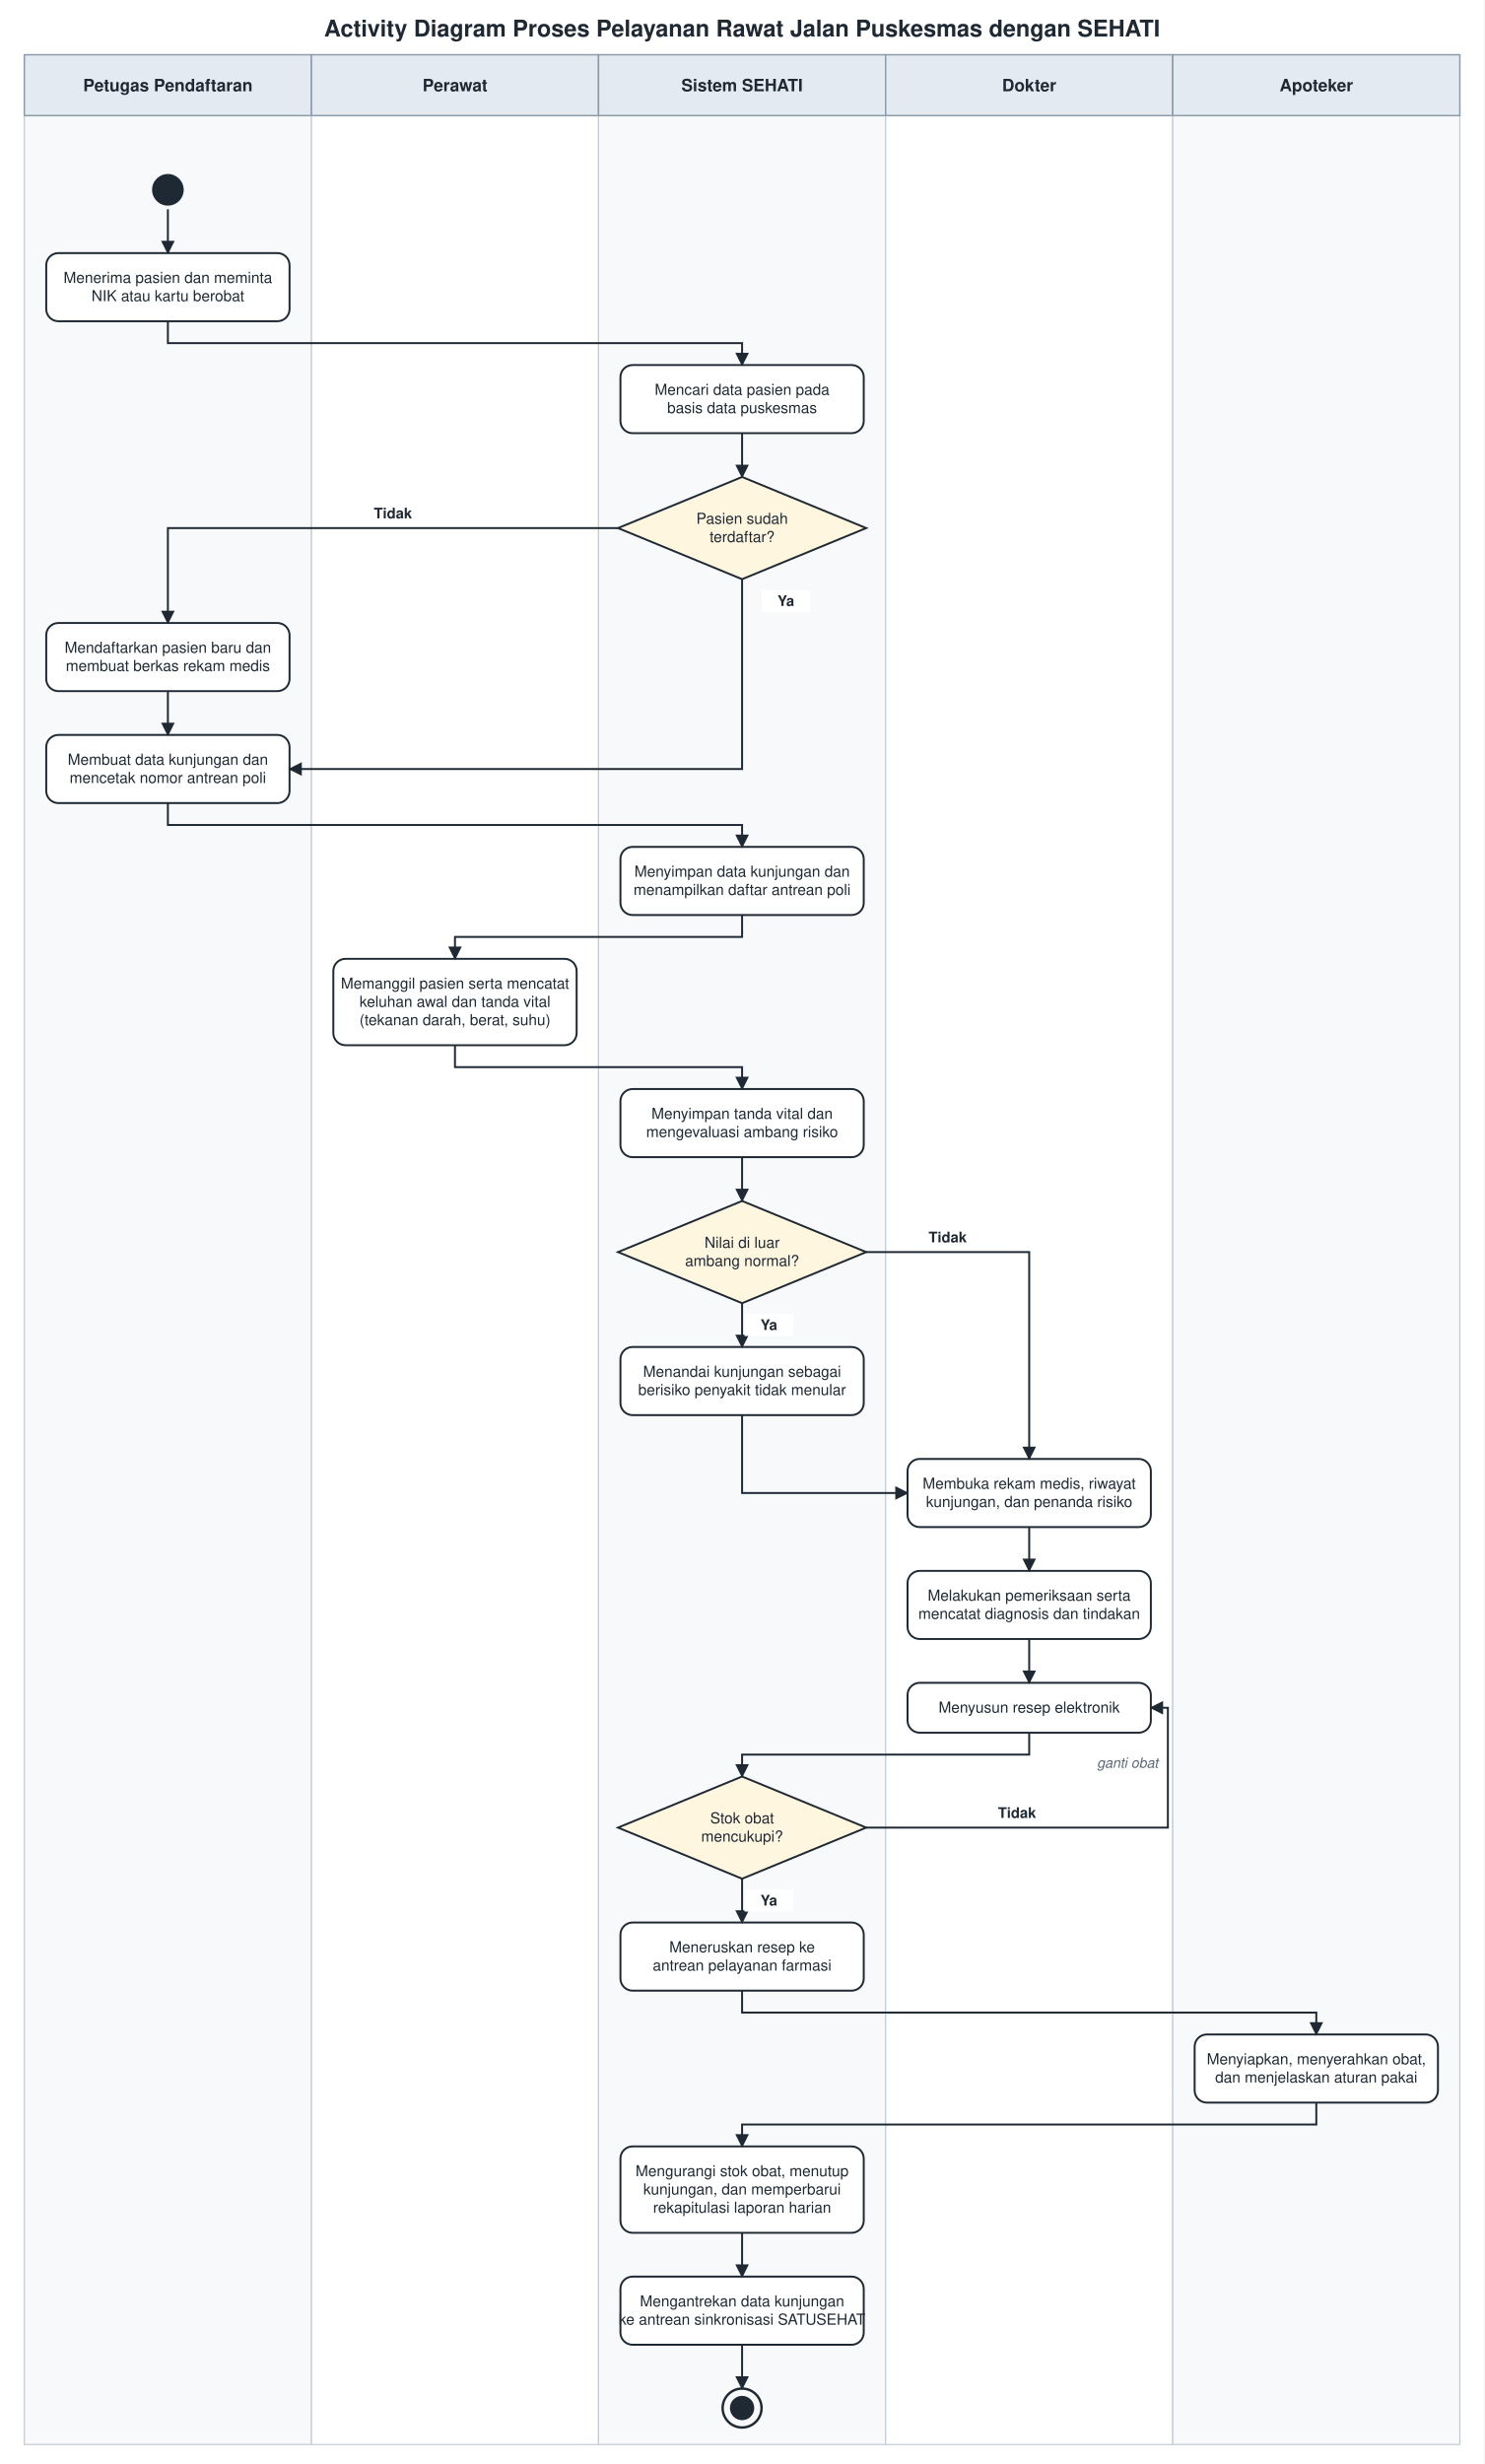
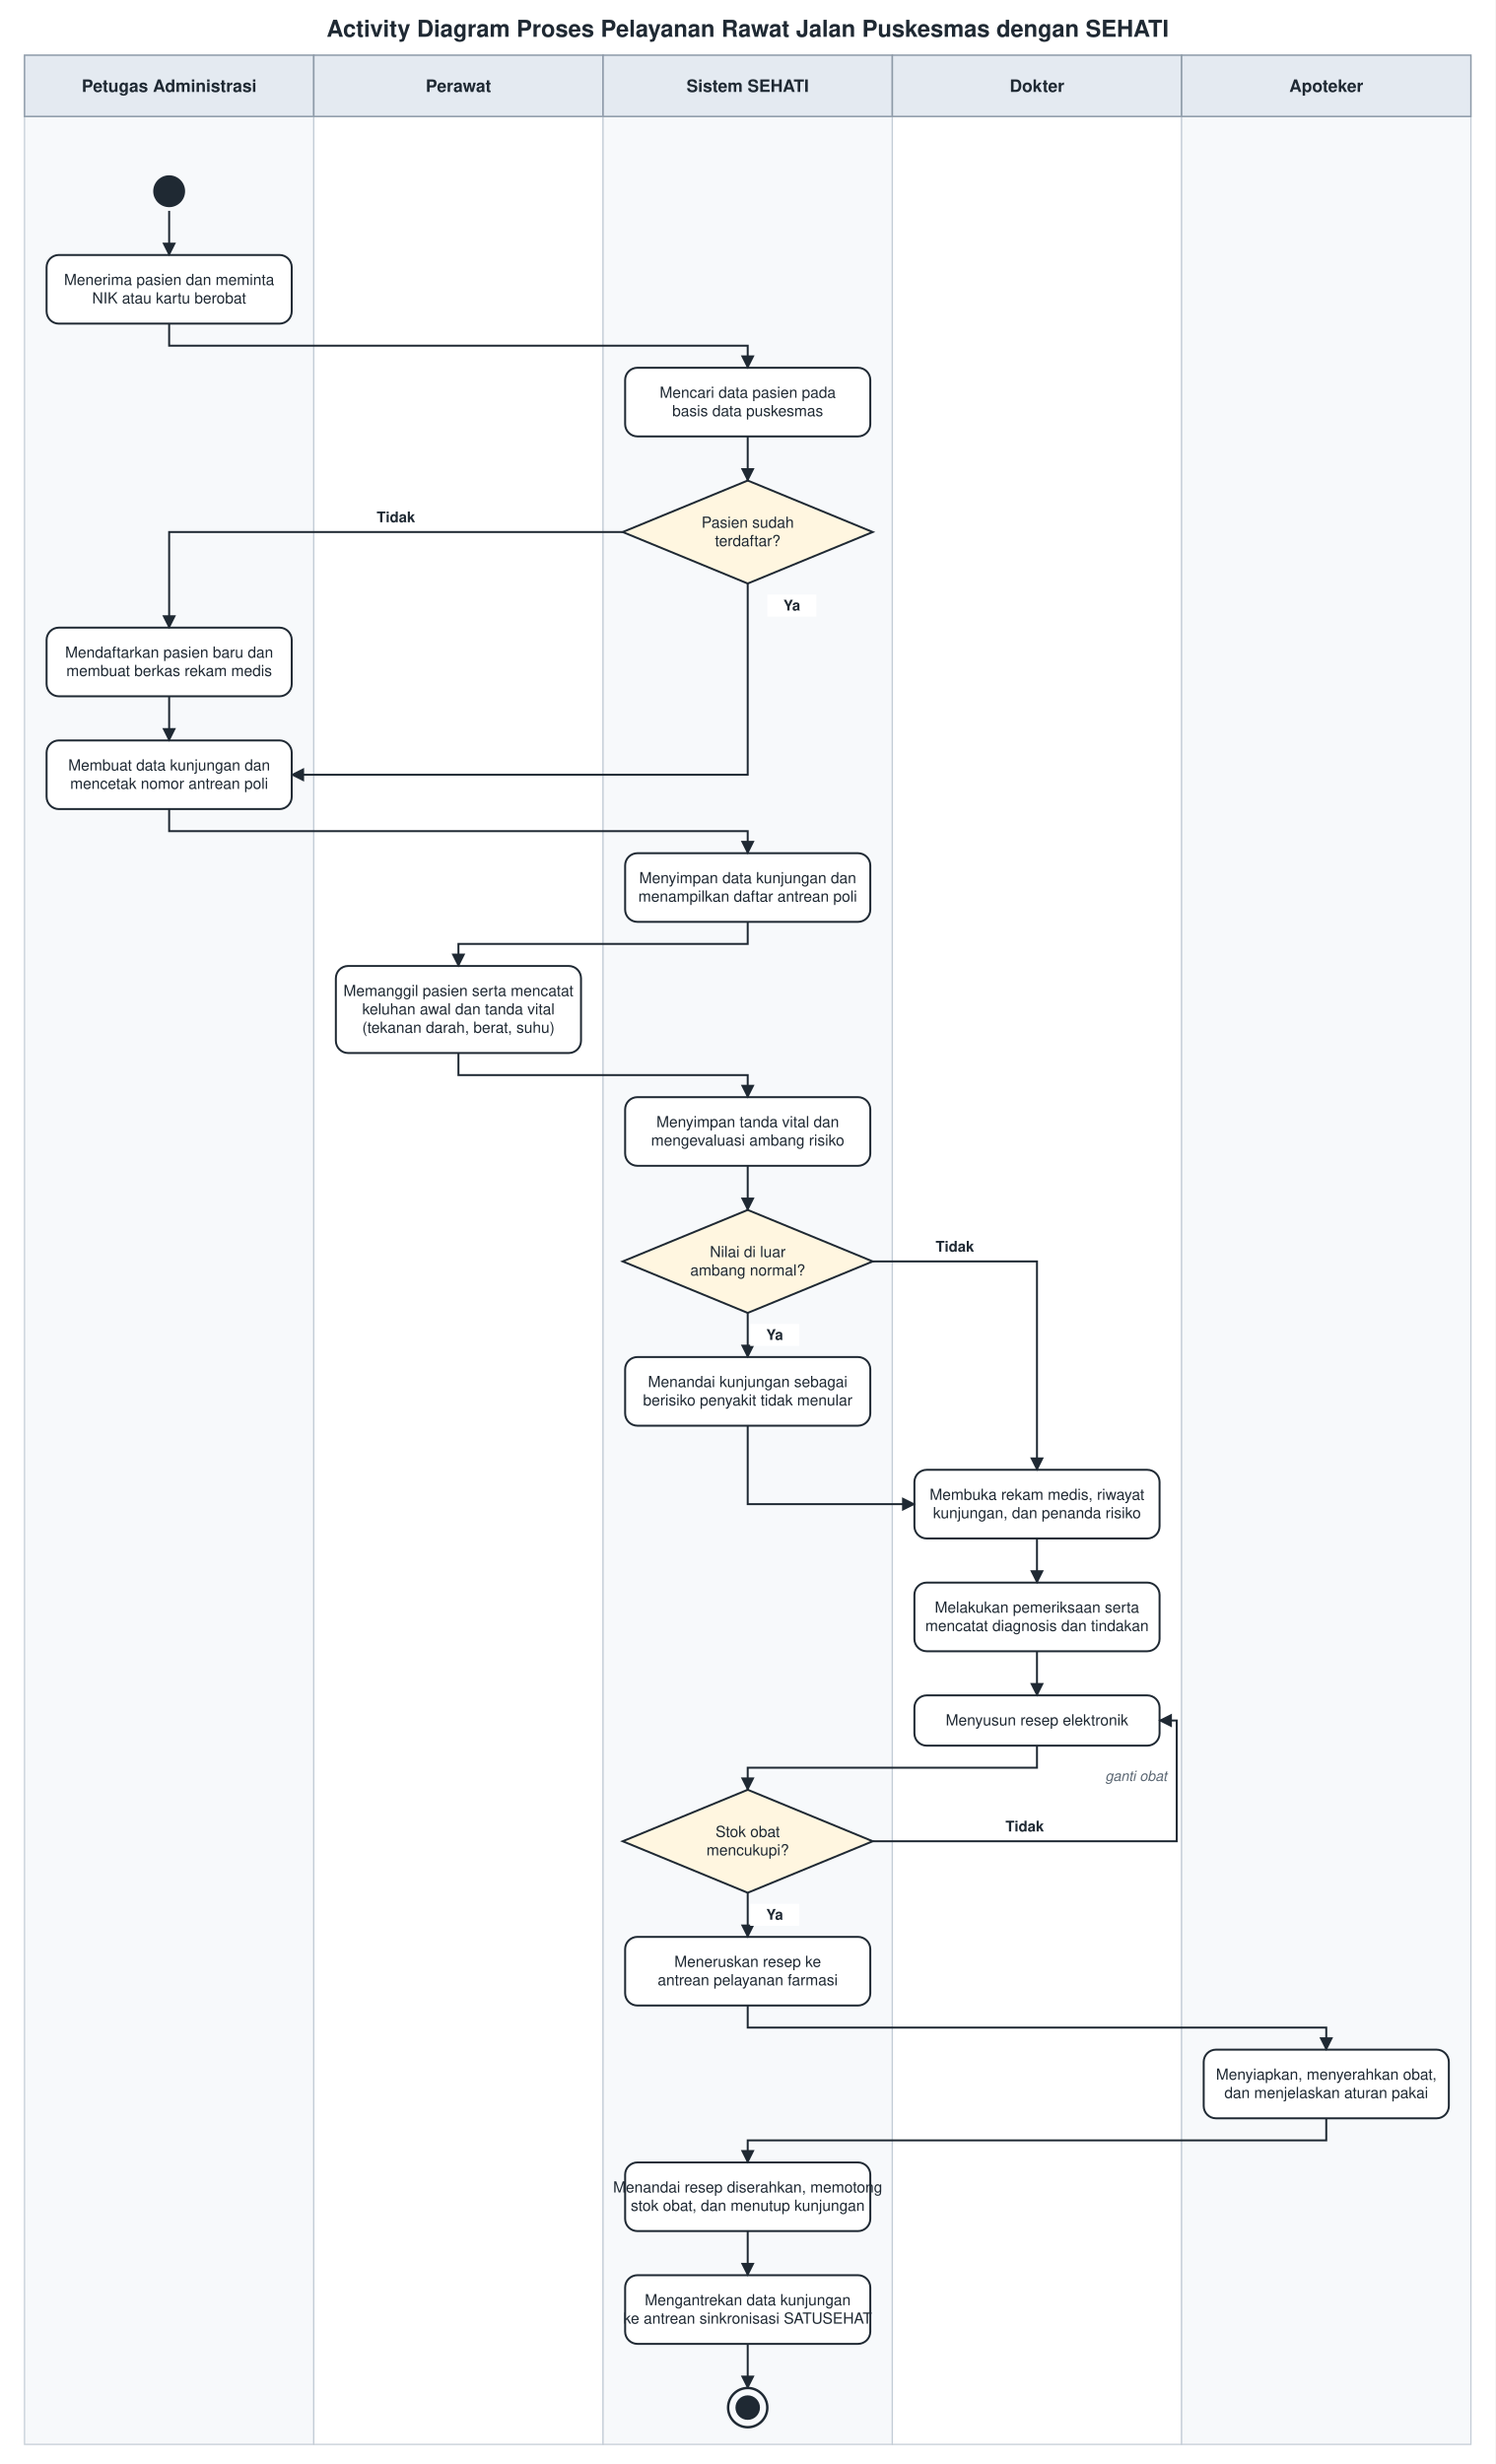
- <svg xmlns="http://www.w3.org/2000/svg" viewBox="0 0 1220 2025" width="1220" height="2025" font-family="Segoe UI, Helvetica, Arial, sans-serif">
+ <svg xmlns="http://www.w3.org/2000/svg" viewBox="0 0 1220 2010" width="1220" height="2010" font-family="Segoe UI, Helvetica, Arial, sans-serif">
  <defs>
    <marker id="ar" viewBox="0 0 10 10" refX="9" refY="5" markerWidth="7" markerHeight="7" orient="auto-start-reverse">
      <path d="M0,0 L10,5 L0,10 z" fill="#1f2933" />
    </marker>
  </defs>
-   <rect x="0" y="0" width="1220" height="2025" fill="#ffffff" />
+   <rect x="0" y="0" width="1220" height="2010" fill="#ffffff" />
  <text x="610.0" y="30" text-anchor="middle" font-size="19" font-weight="700" fill="#1f2933">Activity Diagram Proses Pelayanan Rawat Jalan Puskesmas dengan SEHATI</text>
-   <rect x="20" y="95" width="236" height="1914" fill="#f7f9fb" stroke="#c3ccd6" stroke-width="1" />
+   <rect x="20" y="95" width="236" height="1899" fill="#f7f9fb" stroke="#c3ccd6" stroke-width="1" />
  <rect x="20" y="45" width="236" height="50" fill="#e4eaf1" stroke="#8d9aa8" stroke-width="1.2" />
-   <text x="138.0" y="75" text-anchor="middle" font-size="14" font-weight="700" fill="#1f2933">Petugas Pendaftaran</text>
-   <rect x="256" y="95" width="236" height="1914" fill="#ffffff" stroke="#c3ccd6" stroke-width="1" />
+   <text x="138.0" y="75" text-anchor="middle" font-size="14" font-weight="700" fill="#1f2933">Petugas Administrasi</text>
+   <rect x="256" y="95" width="236" height="1899" fill="#ffffff" stroke="#c3ccd6" stroke-width="1" />
  <rect x="256" y="45" width="236" height="50" fill="#e4eaf1" stroke="#8d9aa8" stroke-width="1.2" />
  <text x="374.0" y="75" text-anchor="middle" font-size="14" font-weight="700" fill="#1f2933">Perawat</text>
-   <rect x="492" y="95" width="236" height="1914" fill="#f7f9fb" stroke="#c3ccd6" stroke-width="1" />
+   <rect x="492" y="95" width="236" height="1899" fill="#f7f9fb" stroke="#c3ccd6" stroke-width="1" />
  <rect x="492" y="45" width="236" height="50" fill="#e4eaf1" stroke="#8d9aa8" stroke-width="1.2" />
  <text x="610.0" y="75" text-anchor="middle" font-size="14" font-weight="700" fill="#1f2933">Sistem SEHATI</text>
-   <rect x="728" y="95" width="236" height="1914" fill="#ffffff" stroke="#c3ccd6" stroke-width="1" />
+   <rect x="728" y="95" width="236" height="1899" fill="#ffffff" stroke="#c3ccd6" stroke-width="1" />
  <rect x="728" y="45" width="236" height="50" fill="#e4eaf1" stroke="#8d9aa8" stroke-width="1.2" />
  <text x="846.0" y="75" text-anchor="middle" font-size="14" font-weight="700" fill="#1f2933">Dokter</text>
-   <rect x="964" y="95" width="236" height="1914" fill="#f7f9fb" stroke="#c3ccd6" stroke-width="1" />
+   <rect x="964" y="95" width="236" height="1899" fill="#f7f9fb" stroke="#c3ccd6" stroke-width="1" />
  <rect x="964" y="45" width="236" height="50" fill="#e4eaf1" stroke="#8d9aa8" stroke-width="1.2" />
  <text x="1082.0" y="75" text-anchor="middle" font-size="14" font-weight="700" fill="#1f2933">Apoteker</text>
  <circle cx="138.0" cy="156" r="13" fill="#1f2933" />
  <rect x="38.0" y="208" width="200" height="56" rx="10" ry="10" fill="#ffffff" stroke="#1f2933" stroke-width="1.6" />
  <text x="138.0" y="232.5" text-anchor="middle" font-size="12.5" fill="#1f2933">Menerima pasien dan meminta</text>
  <text x="138.0" y="247.5" text-anchor="middle" font-size="12.5" fill="#1f2933">NIK atau kartu berobat</text>
  <rect x="510.0" y="300" width="200" height="56" rx="10" ry="10" fill="#ffffff" stroke="#1f2933" stroke-width="1.6" />
  <text x="610.0" y="324.5" text-anchor="middle" font-size="12.5" fill="#1f2933">Mencari data pasien pada</text>
  <text x="610.0" y="339.5" text-anchor="middle" font-size="12.5" fill="#1f2933">basis data puskesmas</text>
  <polygon points="610.0,392 712.0,434 610.0,476 508.0,434" fill="#fff6e0" stroke="#1f2933" stroke-width="1.6" />
  <text x="610.0" y="430.5" text-anchor="middle" font-size="12.5" fill="#1f2933">Pasien sudah</text>
  <text x="610.0" y="445.5" text-anchor="middle" font-size="12.5" fill="#1f2933">terdaftar?</text>
  <rect x="38.0" y="512" width="200" height="56" rx="10" ry="10" fill="#ffffff" stroke="#1f2933" stroke-width="1.6" />
  <text x="138.0" y="536.5" text-anchor="middle" font-size="12.5" fill="#1f2933">Mendaftarkan pasien baru dan</text>
  <text x="138.0" y="551.5" text-anchor="middle" font-size="12.5" fill="#1f2933">membuat berkas rekam medis</text>
  <rect x="38.0" y="604" width="200" height="56" rx="10" ry="10" fill="#ffffff" stroke="#1f2933" stroke-width="1.6" />
  <text x="138.0" y="628.5" text-anchor="middle" font-size="12.5" fill="#1f2933">Membuat data kunjungan dan</text>
  <text x="138.0" y="643.5" text-anchor="middle" font-size="12.5" fill="#1f2933">mencetak nomor antrean poli</text>
  <rect x="510.0" y="696" width="200" height="56" rx="10" ry="10" fill="#ffffff" stroke="#1f2933" stroke-width="1.6" />
  <text x="610.0" y="720.5" text-anchor="middle" font-size="12.5" fill="#1f2933">Menyimpan data kunjungan dan</text>
  <text x="610.0" y="735.5" text-anchor="middle" font-size="12.5" fill="#1f2933">menampilkan daftar antrean poli</text>
  <rect x="274.0" y="788" width="200" height="71" rx="10" ry="10" fill="#ffffff" stroke="#1f2933" stroke-width="1.6" />
  <text x="374.0" y="812.5" text-anchor="middle" font-size="12.5" fill="#1f2933">Memanggil pasien serta mencatat</text>
  <text x="374.0" y="827.5" text-anchor="middle" font-size="12.5" fill="#1f2933">keluhan awal dan tanda vital</text>
  <text x="374.0" y="842.5" text-anchor="middle" font-size="12.5" fill="#1f2933">(tekanan darah, berat, suhu)</text>
  <rect x="510.0" y="895" width="200" height="56" rx="10" ry="10" fill="#ffffff" stroke="#1f2933" stroke-width="1.6" />
  <text x="610.0" y="919.5" text-anchor="middle" font-size="12.5" fill="#1f2933">Menyimpan tanda vital dan</text>
  <text x="610.0" y="934.5" text-anchor="middle" font-size="12.5" fill="#1f2933">mengevaluasi ambang risiko</text>
  <polygon points="610.0,987 712.0,1029 610.0,1071 508.0,1029" fill="#fff6e0" stroke="#1f2933" stroke-width="1.6" />
  <text x="610.0" y="1025.5" text-anchor="middle" font-size="12.5" fill="#1f2933">Nilai di luar</text>
  <text x="610.0" y="1040.5" text-anchor="middle" font-size="12.5" fill="#1f2933">ambang normal?</text>
  <rect x="510.0" y="1107" width="200" height="56" rx="10" ry="10" fill="#ffffff" stroke="#1f2933" stroke-width="1.6" />
  <text x="610.0" y="1131.5" text-anchor="middle" font-size="12.5" fill="#1f2933">Menandai kunjungan sebagai</text>
  <text x="610.0" y="1146.5" text-anchor="middle" font-size="12.5" fill="#1f2933">berisiko penyakit tidak menular</text>
  <rect x="746.0" y="1199" width="200" height="56" rx="10" ry="10" fill="#ffffff" stroke="#1f2933" stroke-width="1.6" />
  <text x="846.0" y="1223.5" text-anchor="middle" font-size="12.5" fill="#1f2933">Membuka rekam medis, riwayat</text>
  <text x="846.0" y="1238.5" text-anchor="middle" font-size="12.5" fill="#1f2933">kunjungan, dan penanda risiko</text>
  <rect x="746.0" y="1291" width="200" height="56" rx="10" ry="10" fill="#ffffff" stroke="#1f2933" stroke-width="1.6" />
  <text x="846.0" y="1315.5" text-anchor="middle" font-size="12.5" fill="#1f2933">Melakukan pemeriksaan serta</text>
  <text x="846.0" y="1330.5" text-anchor="middle" font-size="12.5" fill="#1f2933">mencatat diagnosis dan tindakan</text>
  <rect x="746.0" y="1383" width="200" height="41" rx="10" ry="10" fill="#ffffff" stroke="#1f2933" stroke-width="1.6" />
  <text x="846.0" y="1407.5" text-anchor="middle" font-size="12.5" fill="#1f2933">Menyusun resep elektronik</text>
  <polygon points="610.0,1460 712.0,1502 610.0,1544 508.0,1502" fill="#fff6e0" stroke="#1f2933" stroke-width="1.6" />
  <text x="610.0" y="1498.5" text-anchor="middle" font-size="12.5" fill="#1f2933">Stok obat</text>
  <text x="610.0" y="1513.5" text-anchor="middle" font-size="12.5" fill="#1f2933">mencukupi?</text>
  <rect x="510.0" y="1580" width="200" height="56" rx="10" ry="10" fill="#ffffff" stroke="#1f2933" stroke-width="1.6" />
  <text x="610.0" y="1604.5" text-anchor="middle" font-size="12.5" fill="#1f2933">Meneruskan resep ke</text>
  <text x="610.0" y="1619.5" text-anchor="middle" font-size="12.5" fill="#1f2933">antrean pelayanan farmasi</text>
  <rect x="982.0" y="1672" width="200" height="56" rx="10" ry="10" fill="#ffffff" stroke="#1f2933" stroke-width="1.6" />
  <text x="1082.0" y="1696.5" text-anchor="middle" font-size="12.5" fill="#1f2933">Menyiapkan, menyerahkan obat,</text>
  <text x="1082.0" y="1711.5" text-anchor="middle" font-size="12.5" fill="#1f2933">dan menjelaskan aturan pakai</text>
-   <rect x="510.0" y="1764" width="200" height="71" rx="10" ry="10" fill="#ffffff" stroke="#1f2933" stroke-width="1.6" />
-   <text x="610.0" y="1788.5" text-anchor="middle" font-size="12.5" fill="#1f2933">Mengurangi stok obat, menutup</text>
-   <text x="610.0" y="1803.5" text-anchor="middle" font-size="12.5" fill="#1f2933">kunjungan, dan memperbarui</text>
-   <text x="610.0" y="1818.5" text-anchor="middle" font-size="12.5" fill="#1f2933">rekapitulasi laporan harian</text>
-   <rect x="510.0" y="1871" width="200" height="56" rx="10" ry="10" fill="#ffffff" stroke="#1f2933" stroke-width="1.6" />
-   <text x="610.0" y="1895.5" text-anchor="middle" font-size="12.5" fill="#1f2933">Mengantrekan data kunjungan</text>
-   <text x="610.0" y="1910.5" text-anchor="middle" font-size="12.5" fill="#1f2933">ke antrean sinkronisasi SATUSEHAT</text>
-   <circle cx="610.0" cy="1979" r="16" fill="none" stroke="#1f2933" stroke-width="2" />
-   <circle cx="610.0" cy="1979" r="10" fill="#1f2933" />
+   <rect x="510.0" y="1764" width="200" height="56" rx="10" ry="10" fill="#ffffff" stroke="#1f2933" stroke-width="1.6" />
+   <text x="610.0" y="1788.5" text-anchor="middle" font-size="12.5" fill="#1f2933">Menandai resep diserahkan, memotong</text>
+   <text x="610.0" y="1803.5" text-anchor="middle" font-size="12.5" fill="#1f2933">stok obat, dan menutup kunjungan</text>
+   <rect x="510.0" y="1856" width="200" height="56" rx="10" ry="10" fill="#ffffff" stroke="#1f2933" stroke-width="1.6" />
+   <text x="610.0" y="1880.5" text-anchor="middle" font-size="12.5" fill="#1f2933">Mengantrekan data kunjungan</text>
+   <text x="610.0" y="1895.5" text-anchor="middle" font-size="12.5" fill="#1f2933">ke antrean sinkronisasi SATUSEHAT</text>
+   <circle cx="610.0" cy="1964" r="16" fill="none" stroke="#1f2933" stroke-width="2" />
+   <circle cx="610.0" cy="1964" r="10" fill="#1f2933" />
  <polyline points="138.0,172 138.0,208" fill="none" stroke="#1f2933" stroke-width="1.6" marker-end="url(#ar)" />
  <polyline points="138.0,264 138.0,282.0 610.0,282.0 610.0,300" fill="none" stroke="#1f2933" stroke-width="1.6" marker-end="url(#ar)" />
  <polyline points="610.0,356 610.0,392" fill="none" stroke="#1f2933" stroke-width="1.6" marker-end="url(#ar)" />
  <polyline points="508.0,434 138.0,434 138.0,512" fill="none" stroke="#1f2933" stroke-width="1.6" marker-end="url(#ar)" />
  <rect x="303.0" y="413" width="40" height="18" fill="#ffffff" />
  <text x="323.0" y="426" text-anchor="middle" font-size="12" font-weight="600" fill="#1f2933">Tidak</text>
  <polyline points="610.0,476 610.0,632.0 238.0,632.0" fill="none" stroke="#1f2933" stroke-width="1.6" marker-end="url(#ar)" />
  <rect x="626.0" y="485" width="40" height="18" fill="#ffffff" />
  <text x="646.0" y="498" text-anchor="middle" font-size="12" font-weight="600" fill="#1f2933">Ya</text>
  <polyline points="138.0,568 138.0,604" fill="none" stroke="#1f2933" stroke-width="1.6" marker-end="url(#ar)" />
  <polyline points="138.0,660 138.0,678.0 610.0,678.0 610.0,696" fill="none" stroke="#1f2933" stroke-width="1.6" marker-end="url(#ar)" />
  <polyline points="610.0,752 610.0,770.0 374.0,770.0 374.0,788" fill="none" stroke="#1f2933" stroke-width="1.6" marker-end="url(#ar)" />
  <polyline points="374.0,859 374.0,877.0 610.0,877.0 610.0,895" fill="none" stroke="#1f2933" stroke-width="1.6" marker-end="url(#ar)" />
  <polyline points="610.0,951 610.0,987" fill="none" stroke="#1f2933" stroke-width="1.6" marker-end="url(#ar)" />
  <polyline points="610.0,1071 610.0,1107" fill="none" stroke="#1f2933" stroke-width="1.6" marker-end="url(#ar)" />
  <rect x="612.0" y="1080" width="40" height="18" fill="#ffffff" />
  <text x="632.0" y="1093" text-anchor="middle" font-size="12" font-weight="600" fill="#1f2933">Ya</text>
  <polyline points="712.0,1029 846.0,1029 846.0,1199" fill="none" stroke="#1f2933" stroke-width="1.6" marker-end="url(#ar)" />
  <rect x="759.0" y="1008" width="40" height="18" fill="#ffffff" />
  <text x="779.0" y="1021" text-anchor="middle" font-size="12" font-weight="600" fill="#1f2933">Tidak</text>
  <polyline points="610.0,1163 610.0,1227.0 746.0,1227.0" fill="none" stroke="#1f2933" stroke-width="1.6" marker-end="url(#ar)" />
  <polyline points="846.0,1255 846.0,1291" fill="none" stroke="#1f2933" stroke-width="1.6" marker-end="url(#ar)" />
  <polyline points="846.0,1347 846.0,1383" fill="none" stroke="#1f2933" stroke-width="1.6" marker-end="url(#ar)" />
  <polyline points="846.0,1424 846.0,1442.0 610.0,1442.0 610.0,1460" fill="none" stroke="#1f2933" stroke-width="1.6" marker-end="url(#ar)" />
  <polyline points="712.0,1502 960.0,1502 960.0,1403.5 946.0,1403.5" fill="none" stroke="#1f2933" stroke-width="1.6" marker-end="url(#ar)" />
  <rect x="816.0" y="1481" width="40" height="18" fill="#ffffff" />
  <text x="836.0" y="1494" text-anchor="middle" font-size="12" font-weight="600" fill="#1f2933">Tidak</text>
  <text x="952.0" y="1452.75" text-anchor="end" font-size="11.5" font-style="italic" fill="#5a6672">ganti obat</text>
  <polyline points="610.0,1544 610.0,1580" fill="none" stroke="#1f2933" stroke-width="1.6" marker-end="url(#ar)" />
  <rect x="612.0" y="1553" width="40" height="18" fill="#ffffff" />
  <text x="632.0" y="1566" text-anchor="middle" font-size="12" font-weight="600" fill="#1f2933">Ya</text>
  <polyline points="610.0,1636 610.0,1654.0 1082.0,1654.0 1082.0,1672" fill="none" stroke="#1f2933" stroke-width="1.6" marker-end="url(#ar)" />
  <polyline points="1082.0,1728 1082.0,1746.0 610.0,1746.0 610.0,1764" fill="none" stroke="#1f2933" stroke-width="1.6" marker-end="url(#ar)" />
-   <polyline points="610.0,1835 610.0,1871" fill="none" stroke="#1f2933" stroke-width="1.6" marker-end="url(#ar)" />
-   <polyline points="610.0,1927 610.0,1963" fill="none" stroke="#1f2933" stroke-width="1.6" marker-end="url(#ar)" />
+   <polyline points="610.0,1820 610.0,1856" fill="none" stroke="#1f2933" stroke-width="1.6" marker-end="url(#ar)" />
+   <polyline points="610.0,1912 610.0,1948" fill="none" stroke="#1f2933" stroke-width="1.6" marker-end="url(#ar)" />
</svg>
